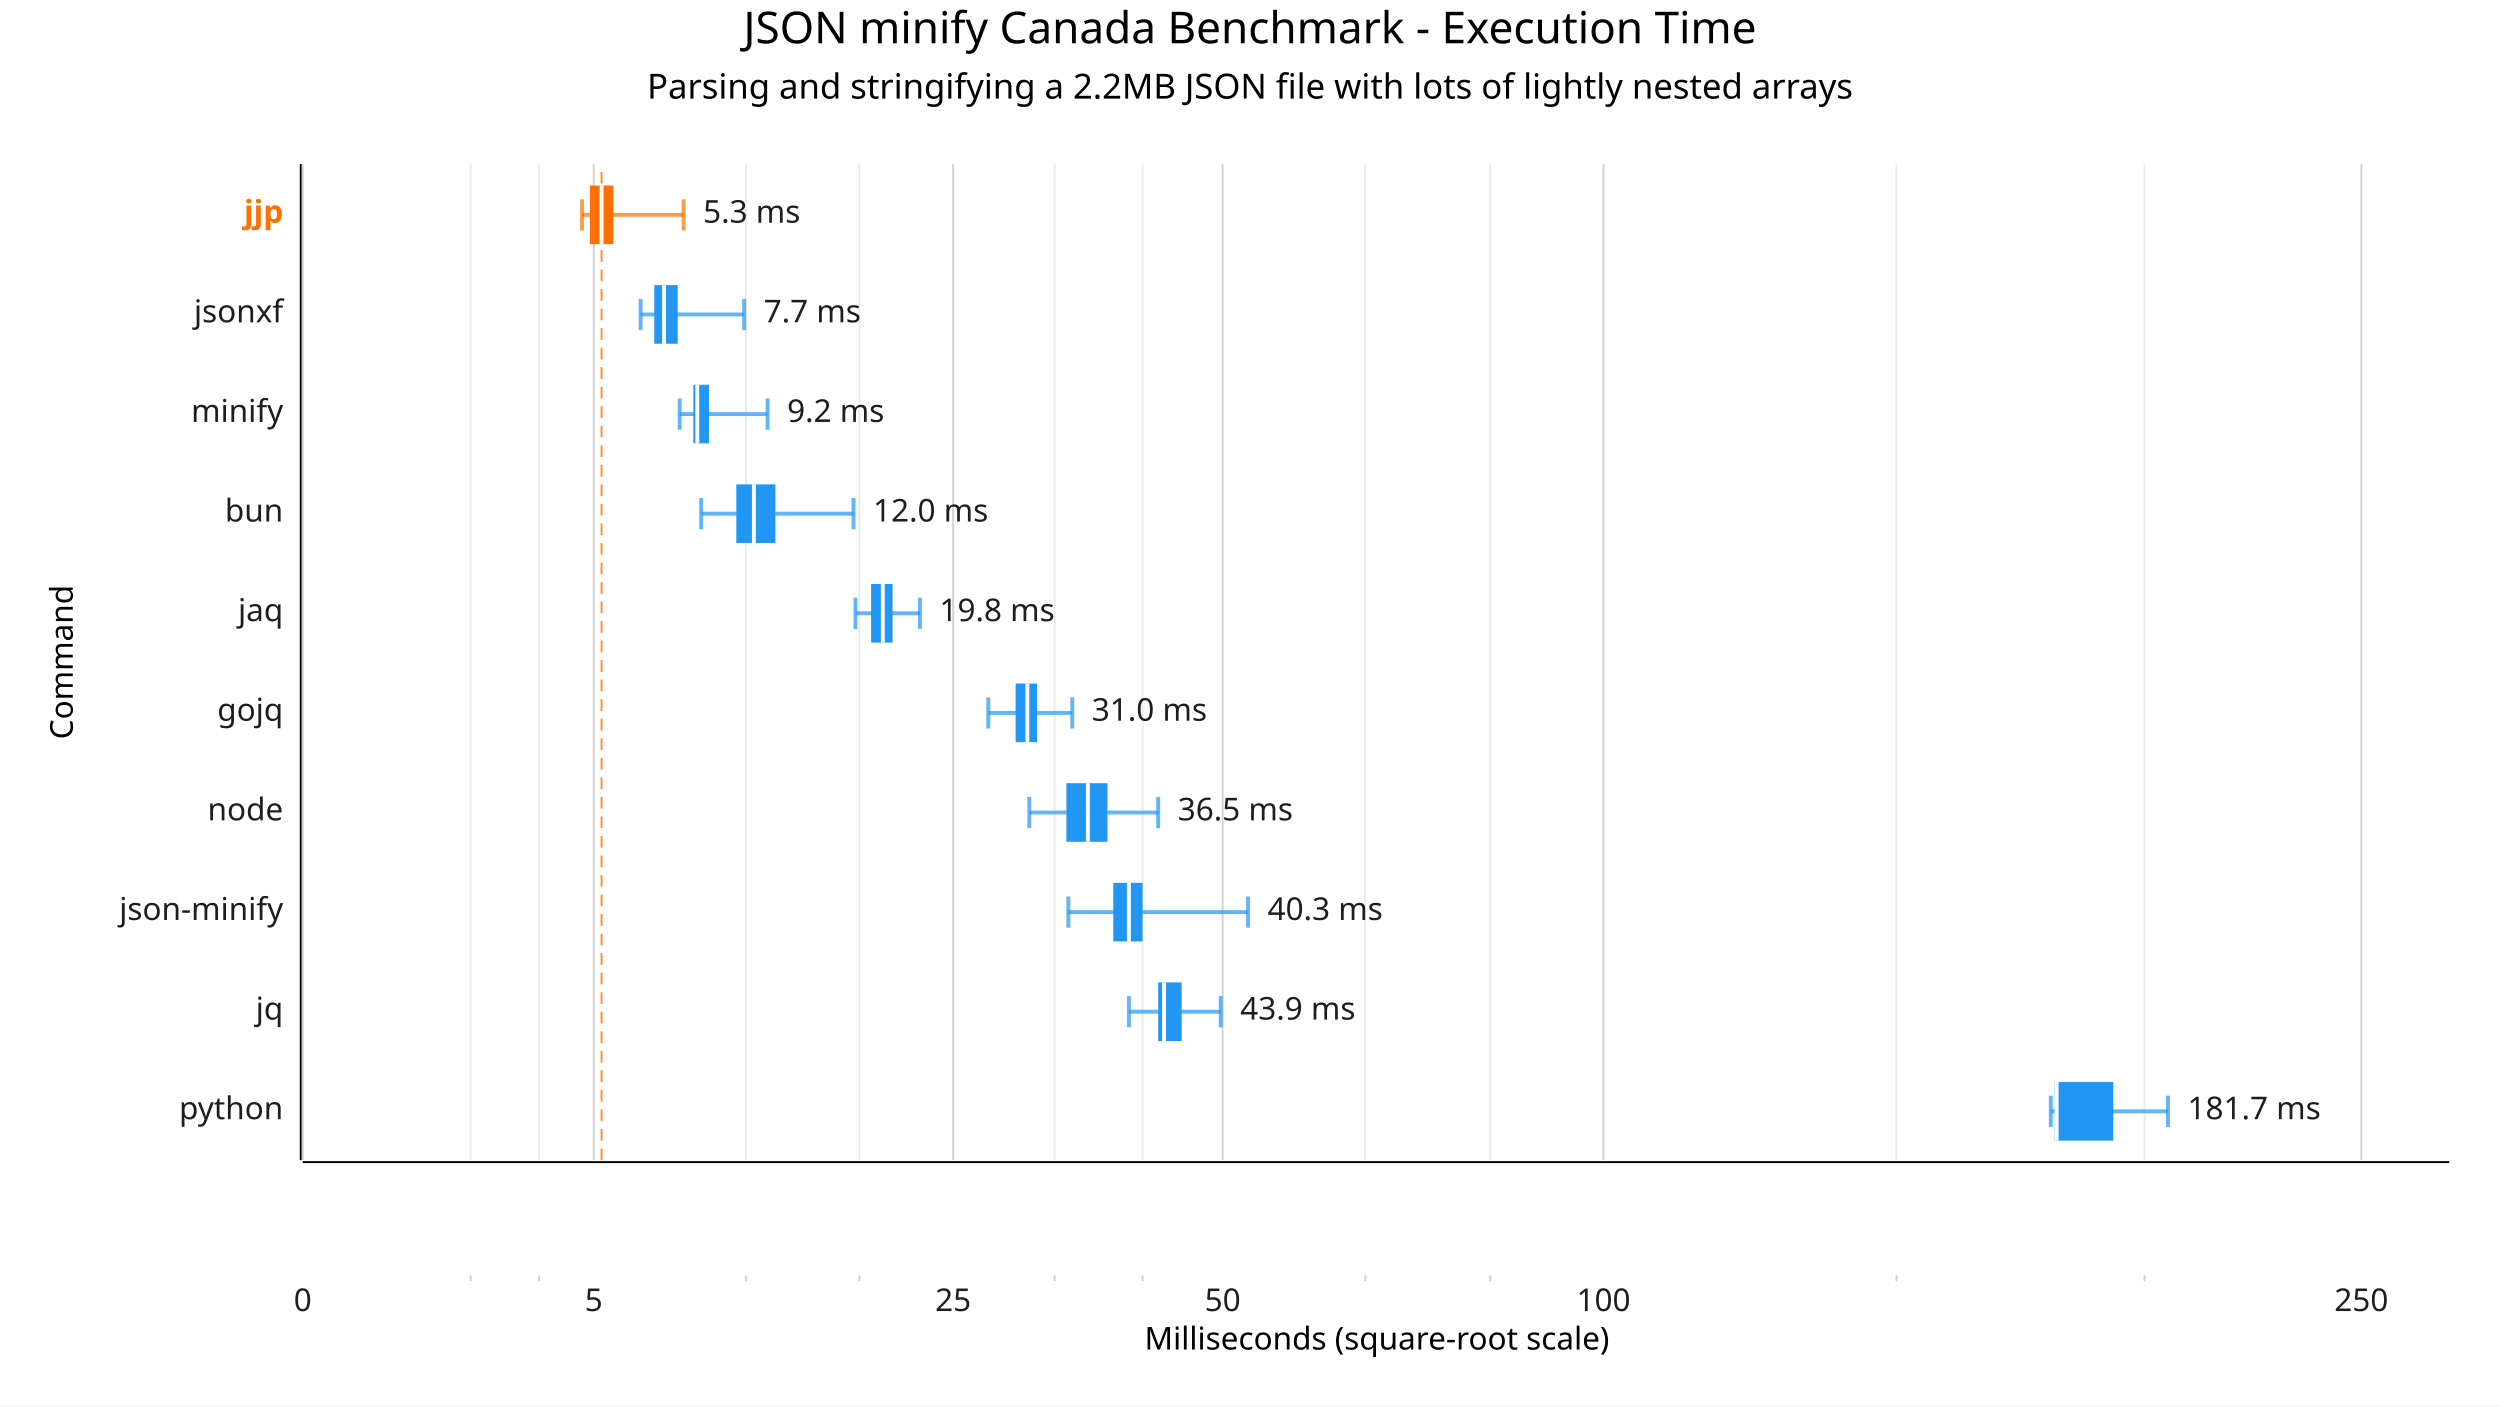
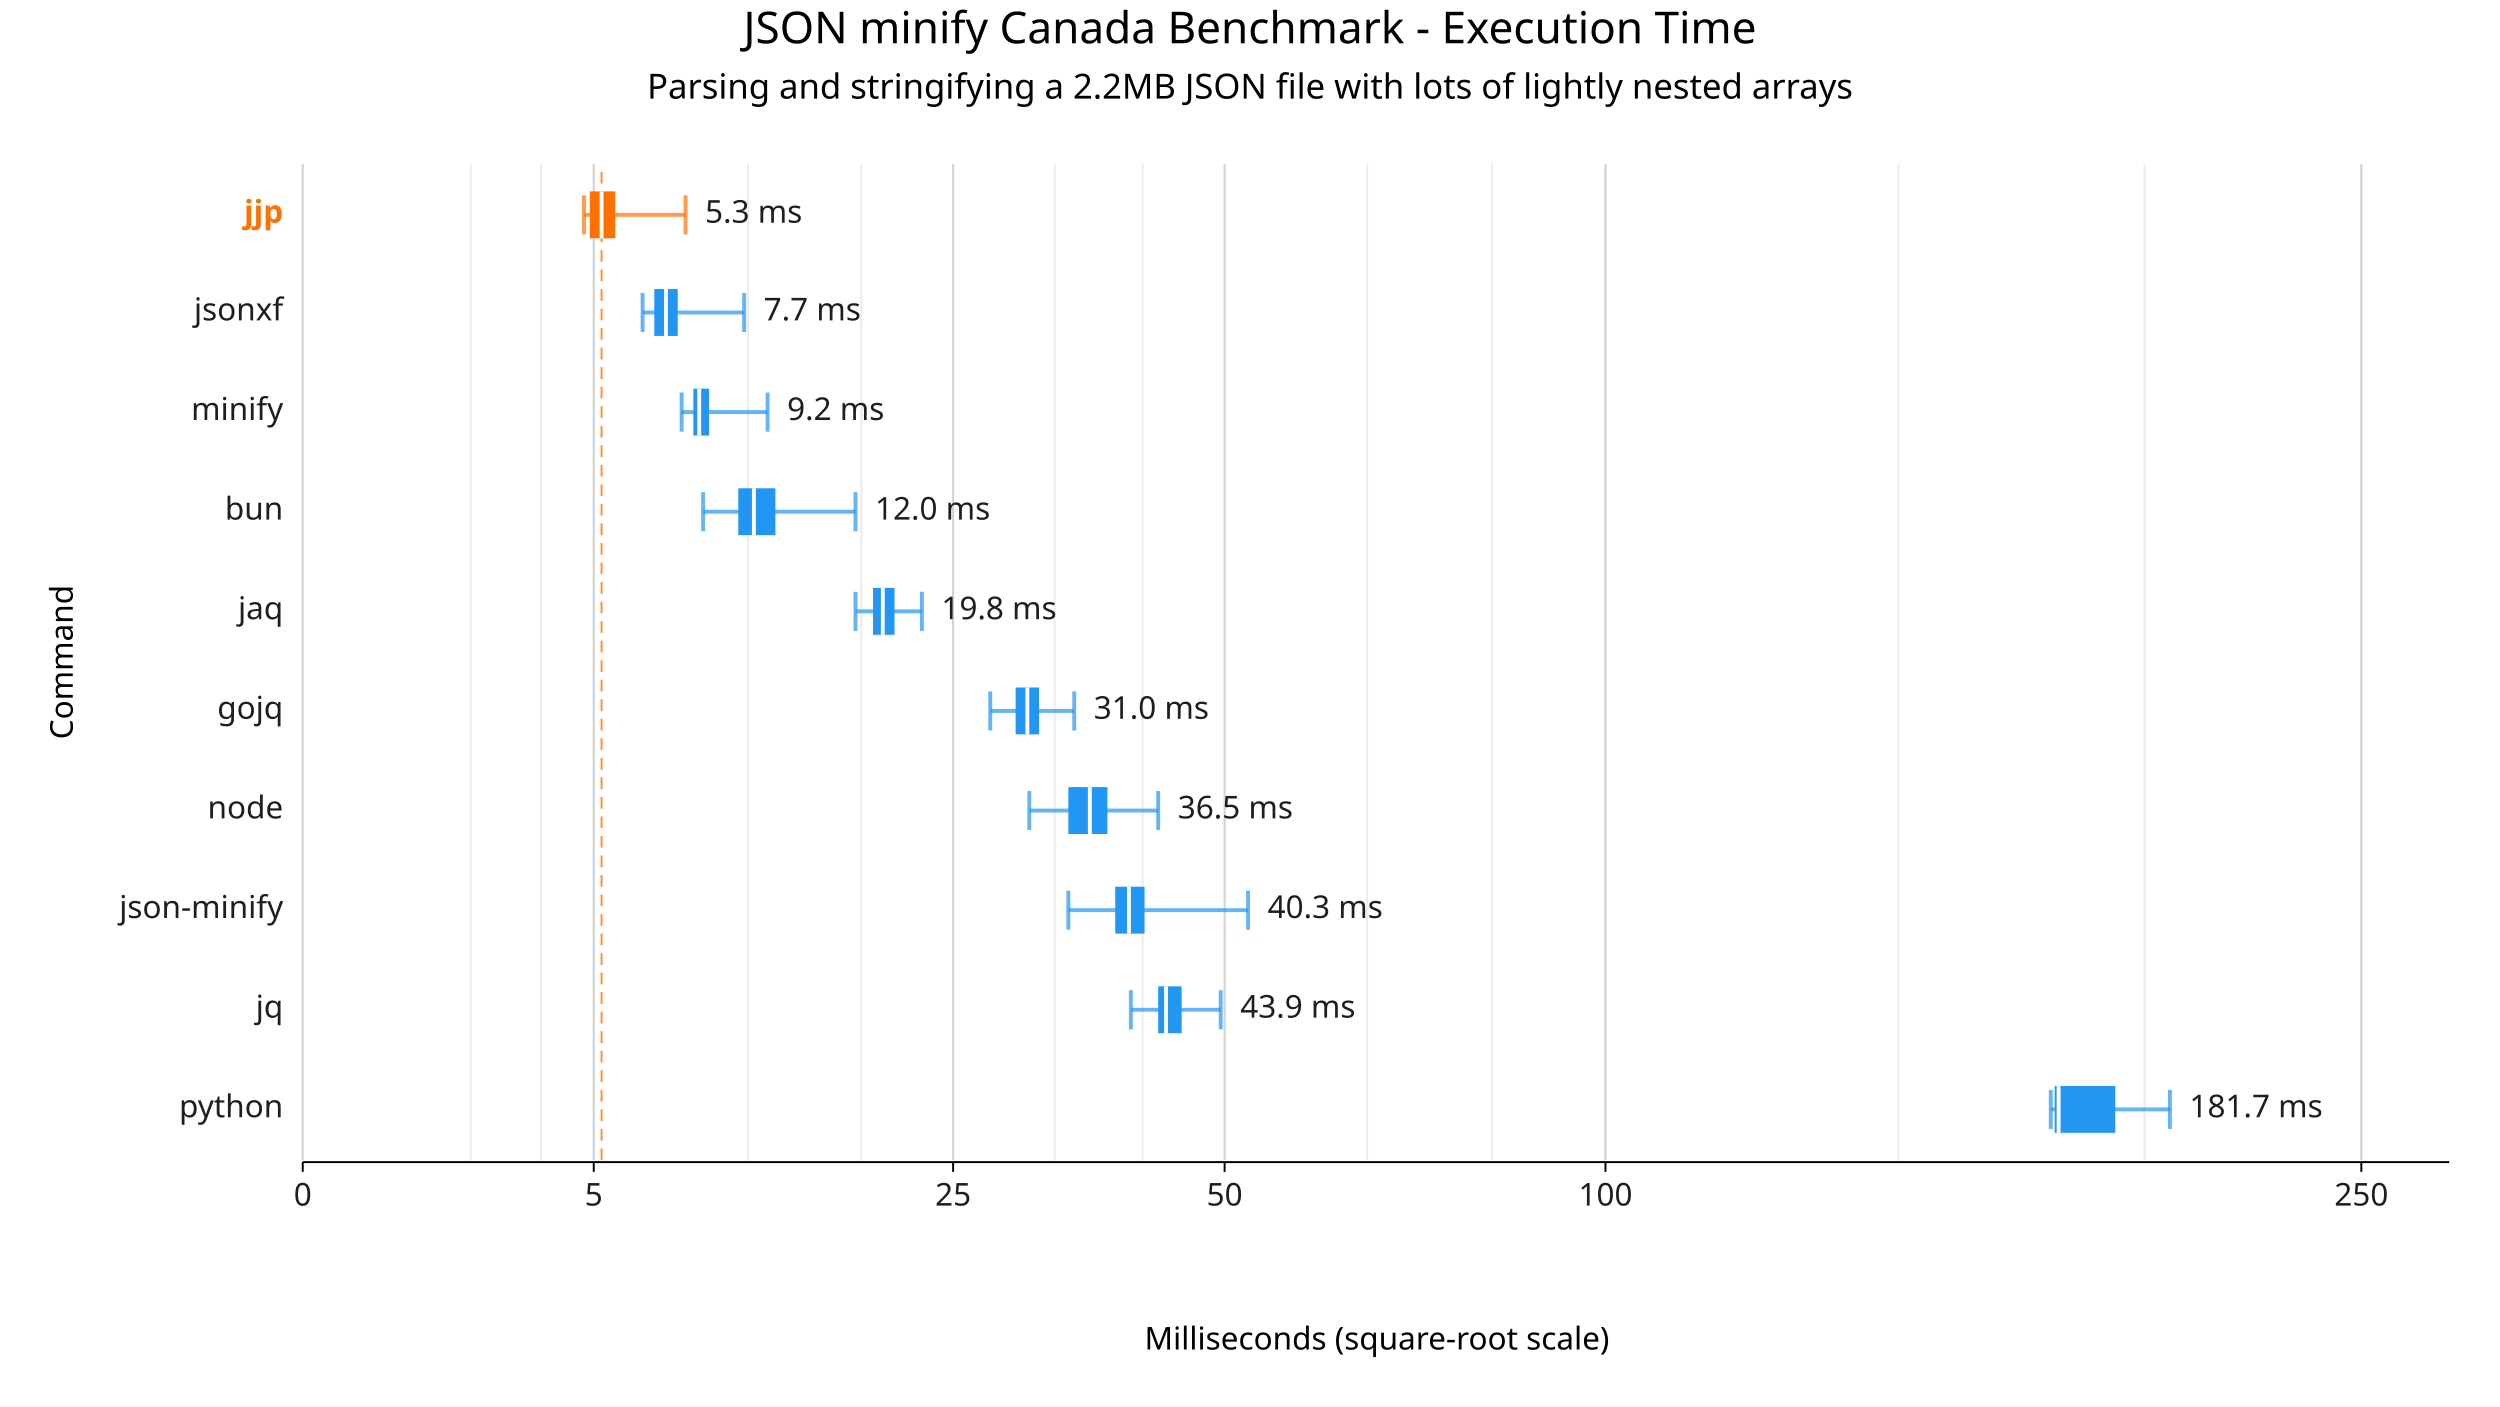
<svg xmlns="http://www.w3.org/2000/svg" width="1280" height="720" viewBox="0 0 1280 720">
  <rect x="0" y="0" width="1280" height="720" opacity="1" fill="#FFFFFF" stroke="none" />
  <text x="640" y="5" dy="0.76em" text-anchor="middle" font-family="sans-serif" font-size="22.581" opacity="1" fill="#000000">
JSON minify Canada Benchmark - Execution Time
</text>
  <text x="640" y="37" dy="0.76em" text-anchor="middle" font-family="sans-serif" font-size="17.742" opacity="1" fill="#000000">
Parsing and stringifying a 2.2MB JSON file with lots of lightly nested arrays
</text>
+   <line opacity="1" stroke="#EBEBEB" stroke-width="1" x1="155" y1="594" x2="155" y2="84" />
+   <line opacity="1" stroke="#EBEBEB" stroke-width="1" x1="304" y1="594" x2="304" y2="84" />
+   <line opacity="1" stroke="#EBEBEB" stroke-width="1" x1="488" y1="594" x2="488" y2="84" />
+   <line opacity="1" stroke="#EBEBEB" stroke-width="1" x1="627" y1="594" x2="627" y2="84" />
+   <line opacity="1" stroke="#EBEBEB" stroke-width="1" x1="822" y1="594" x2="822" y2="84" />
+   <line opacity="1" stroke="#EBEBEB" stroke-width="1" x1="1209" y1="594" x2="1209" y2="84" />
+   <line opacity="1" stroke="#EBEBEB" stroke-width="1" x1="241" y1="594" x2="241" y2="84" />
+   <line opacity="1" stroke="#EBEBEB" stroke-width="1" x1="277" y1="594" x2="277" y2="84" />
+   <line opacity="1" stroke="#EBEBEB" stroke-width="1" x1="383" y1="594" x2="383" y2="84" />
+   <line opacity="1" stroke="#EBEBEB" stroke-width="1" x1="441" y1="594" x2="441" y2="84" />
+   <line opacity="1" stroke="#EBEBEB" stroke-width="1" x1="540" y1="594" x2="540" y2="84" />
+   <line opacity="1" stroke="#EBEBEB" stroke-width="1" x1="585" y1="594" x2="585" y2="84" />
+   <line opacity="1" stroke="#EBEBEB" stroke-width="1" x1="700" y1="594" x2="700" y2="84" />
+   <line opacity="1" stroke="#EBEBEB" stroke-width="1" x1="764" y1="594" x2="764" y2="84" />
+   <line opacity="1" stroke="#EBEBEB" stroke-width="1" x1="972" y1="594" x2="972" y2="84" />
+   <line opacity="1" stroke="#EBEBEB" stroke-width="1" x1="1098" y1="594" x2="1098" y2="84" />
  <text x="25" y="339" dy="0.76em" text-anchor="middle" font-family="sans-serif" font-size="16.129" opacity="1" fill="#000000" transform="rotate(270, 25, 339)">
Command
</text>
  <text x="705" y="695" dy="-0.5ex" text-anchor="middle" font-family="sans-serif" font-size="16.129" opacity="1" fill="#000000">
Milliseconds (square-root scale)
</text>
-   <polyline fill="none" opacity="1" stroke="#000000" stroke-width="1" points="154,84 154,594 " />
+   <line opacity="1" stroke="#D2D2D2" stroke-width="1" x1="155" y1="594" x2="155" y2="84" />
+   <line opacity="1" stroke="#D2D2D2" stroke-width="1" x1="304" y1="594" x2="304" y2="84" />
+   <line opacity="1" stroke="#D2D2D2" stroke-width="1" x1="488" y1="594" x2="488" y2="84" />
+   <line opacity="1" stroke="#D2D2D2" stroke-width="1" x1="627" y1="594" x2="627" y2="84" />
+   <line opacity="1" stroke="#D2D2D2" stroke-width="1" x1="822" y1="594" x2="822" y2="84" />
+   <line opacity="1" stroke="#D2D2D2" stroke-width="1" x1="1209" y1="594" x2="1209" y2="84" />
  <polyline fill="none" opacity="1" stroke="#000000" stroke-width="1" points="155,595 1254,595 " />
-   <polyline fill="none" opacity="1" stroke="#EBEBEB" stroke-width="1" points="241,594 241,84 " />
-   <polyline fill="none" opacity="1" stroke="#D2D2D2" stroke-width="1" points="241,653 241,656 " />
-   <polyline fill="none" opacity="1" stroke="#EBEBEB" stroke-width="1" points="276,594 276,84 " />
-   <polyline fill="none" opacity="1" stroke="#D2D2D2" stroke-width="1" points="276,653 276,656 " />
-   <polyline fill="none" opacity="1" stroke="#EBEBEB" stroke-width="1" points="382,594 382,84 " />
-   <polyline fill="none" opacity="1" stroke="#D2D2D2" stroke-width="1" points="382,653 382,656 " />
-   <polyline fill="none" opacity="1" stroke="#EBEBEB" stroke-width="1" points="440,594 440,84 " />
-   <polyline fill="none" opacity="1" stroke="#D2D2D2" stroke-width="1" points="440,653 440,656 " />
-   <polyline fill="none" opacity="1" stroke="#EBEBEB" stroke-width="1" points="540,594 540,84 " />
-   <polyline fill="none" opacity="1" stroke="#D2D2D2" stroke-width="1" points="540,653 540,656 " />
-   <polyline fill="none" opacity="1" stroke="#EBEBEB" stroke-width="1" points="585,594 585,84 " />
-   <polyline fill="none" opacity="1" stroke="#D2D2D2" stroke-width="1" points="585,653 585,656 " />
-   <polyline fill="none" opacity="1" stroke="#EBEBEB" stroke-width="1" points="699,594 699,84 " />
-   <polyline fill="none" opacity="1" stroke="#D2D2D2" stroke-width="1" points="699,653 699,656 " />
-   <polyline fill="none" opacity="1" stroke="#EBEBEB" stroke-width="1" points="763,594 763,84 " />
-   <polyline fill="none" opacity="1" stroke="#D2D2D2" stroke-width="1" points="763,653 763,656 " />
-   <polyline fill="none" opacity="1" stroke="#EBEBEB" stroke-width="1" points="971,594 971,84 " />
-   <polyline fill="none" opacity="1" stroke="#D2D2D2" stroke-width="1" points="971,653 971,656 " />
-   <polyline fill="none" opacity="1" stroke="#EBEBEB" stroke-width="1" points="1098,594 1098,84 " />
-   <polyline fill="none" opacity="1" stroke="#D2D2D2" stroke-width="1" points="1098,653 1098,656 " />
-   <polyline fill="none" opacity="1" stroke="#D2D2D2" stroke-width="1" points="155,594 155,84 " />
-   <text x="155" y="659" dy="0.76em" text-anchor="middle" font-family="sans-serif" font-size="16.129" opacity="1" fill="#1E1E1E">
+   <text x="155" y="605" dy="0.76em" text-anchor="middle" font-family="sans-serif" font-size="16.129" opacity="1" fill="#1E1E1E">
0
</text>
-   <polyline fill="none" opacity="1" stroke="#D2D2D2" stroke-width="1" points="304,594 304,84 " />
-   <text x="304" y="659" dy="0.76em" text-anchor="middle" font-family="sans-serif" font-size="16.129" opacity="1" fill="#1E1E1E">
+   <polyline fill="none" opacity="1" stroke="#000000" stroke-width="1" points="155,595 155,600 " />
+   <text x="304" y="605" dy="0.76em" text-anchor="middle" font-family="sans-serif" font-size="16.129" opacity="1" fill="#1E1E1E">
5
</text>
-   <polyline fill="none" opacity="1" stroke="#D2D2D2" stroke-width="1" points="488,594 488,84 " />
-   <text x="488" y="659" dy="0.76em" text-anchor="middle" font-family="sans-serif" font-size="16.129" opacity="1" fill="#1E1E1E">
+   <polyline fill="none" opacity="1" stroke="#000000" stroke-width="1" points="304,595 304,600 " />
+   <text x="488" y="605" dy="0.76em" text-anchor="middle" font-family="sans-serif" font-size="16.129" opacity="1" fill="#1E1E1E">
25
</text>
-   <polyline fill="none" opacity="1" stroke="#D2D2D2" stroke-width="1" points="626,594 626,84 " />
-   <text x="626" y="659" dy="0.76em" text-anchor="middle" font-family="sans-serif" font-size="16.129" opacity="1" fill="#1E1E1E">
+   <polyline fill="none" opacity="1" stroke="#000000" stroke-width="1" points="488,595 488,600 " />
+   <text x="627" y="605" dy="0.76em" text-anchor="middle" font-family="sans-serif" font-size="16.129" opacity="1" fill="#1E1E1E">
50
</text>
-   <polyline fill="none" opacity="1" stroke="#D2D2D2" stroke-width="1" points="821,594 821,84 " />
-   <text x="821" y="659" dy="0.76em" text-anchor="middle" font-family="sans-serif" font-size="16.129" opacity="1" fill="#1E1E1E">
+   <polyline fill="none" opacity="1" stroke="#000000" stroke-width="1" points="627,595 627,600 " />
+   <text x="822" y="605" dy="0.76em" text-anchor="middle" font-family="sans-serif" font-size="16.129" opacity="1" fill="#1E1E1E">
100
</text>
-   <polyline fill="none" opacity="1" stroke="#D2D2D2" stroke-width="1" points="1209,594 1209,84 " />
-   <text x="1209" y="659" dy="0.76em" text-anchor="middle" font-family="sans-serif" font-size="16.129" opacity="1" fill="#1E1E1E">
+   <polyline fill="none" opacity="1" stroke="#000000" stroke-width="1" points="822,595 822,600 " />
+   <text x="1209" y="605" dy="0.76em" text-anchor="middle" font-family="sans-serif" font-size="16.129" opacity="1" fill="#1E1E1E">
250
</text>
+   <polyline fill="none" opacity="1" stroke="#000000" stroke-width="1" points="1209,595 1209,600 " />
  <polyline fill="none" opacity="0.8" stroke="#FF7000" stroke-width="1" points="308,594 308,588 " />
  <polyline fill="none" opacity="0.8" stroke="#FF7000" stroke-width="1" points="308,584 308,578 " />
  <polyline fill="none" opacity="0.8" stroke="#FF7000" stroke-width="1" points="308,574 308,568 " />
  <polyline fill="none" opacity="0.8" stroke="#FF7000" stroke-width="1" points="308,564 308,558 " />
  <polyline fill="none" opacity="0.8" stroke="#FF7000" stroke-width="1" points="308,554 308,548 " />
  <polyline fill="none" opacity="0.8" stroke="#FF7000" stroke-width="1" points="308,544 308,538 " />
  <polyline fill="none" opacity="0.8" stroke="#FF7000" stroke-width="1" points="308,534 308,528 " />
  <polyline fill="none" opacity="0.8" stroke="#FF7000" stroke-width="1" points="308,524 308,518 " />
  <polyline fill="none" opacity="0.8" stroke="#FF7000" stroke-width="1" points="308,514 308,508 " />
  <polyline fill="none" opacity="0.8" stroke="#FF7000" stroke-width="1" points="308,504 308,498 " />
  <polyline fill="none" opacity="0.8" stroke="#FF7000" stroke-width="1" points="308,494 308,488 " />
  <polyline fill="none" opacity="0.8" stroke="#FF7000" stroke-width="1" points="308,484 308,478 " />
  <polyline fill="none" opacity="0.8" stroke="#FF7000" stroke-width="1" points="308,474 308,468 " />
  <polyline fill="none" opacity="0.8" stroke="#FF7000" stroke-width="1" points="308,464 308,458 " />
  <polyline fill="none" opacity="0.8" stroke="#FF7000" stroke-width="1" points="308,454 308,448 " />
  <polyline fill="none" opacity="0.8" stroke="#FF7000" stroke-width="1" points="308,444 308,438 " />
  <polyline fill="none" opacity="0.8" stroke="#FF7000" stroke-width="1" points="308,434 308,428 " />
  <polyline fill="none" opacity="0.8" stroke="#FF7000" stroke-width="1" points="308,424 308,418 " />
  <polyline fill="none" opacity="0.8" stroke="#FF7000" stroke-width="1" points="308,414 308,408 " />
  <polyline fill="none" opacity="0.8" stroke="#FF7000" stroke-width="1" points="308,404 308,398 " />
  <polyline fill="none" opacity="0.8" stroke="#FF7000" stroke-width="1" points="308,394 308,388 " />
  <polyline fill="none" opacity="0.8" stroke="#FF7000" stroke-width="1" points="308,384 308,378 " />
  <polyline fill="none" opacity="0.8" stroke="#FF7000" stroke-width="1" points="308,374 308,368 " />
  <polyline fill="none" opacity="0.8" stroke="#FF7000" stroke-width="1" points="308,364 308,358 " />
  <polyline fill="none" opacity="0.8" stroke="#FF7000" stroke-width="1" points="308,354 308,348 " />
  <polyline fill="none" opacity="0.8" stroke="#FF7000" stroke-width="1" points="308,344 308,338 " />
  <polyline fill="none" opacity="0.8" stroke="#FF7000" stroke-width="1" points="308,334 308,328 " />
  <polyline fill="none" opacity="0.8" stroke="#FF7000" stroke-width="1" points="308,324 308,318 " />
  <polyline fill="none" opacity="0.8" stroke="#FF7000" stroke-width="1" points="308,314 308,308 " />
  <polyline fill="none" opacity="0.8" stroke="#FF7000" stroke-width="1" points="308,304 308,298 " />
  <polyline fill="none" opacity="0.8" stroke="#FF7000" stroke-width="1" points="308,294 308,288 " />
  <polyline fill="none" opacity="0.8" stroke="#FF7000" stroke-width="1" points="308,284 308,278 " />
  <polyline fill="none" opacity="0.8" stroke="#FF7000" stroke-width="1" points="308,274 308,268 " />
  <polyline fill="none" opacity="0.8" stroke="#FF7000" stroke-width="1" points="308,264 308,258 " />
  <polyline fill="none" opacity="0.8" stroke="#FF7000" stroke-width="1" points="308,254 308,248 " />
  <polyline fill="none" opacity="0.8" stroke="#FF7000" stroke-width="1" points="308,244 308,238 " />
  <polyline fill="none" opacity="0.8" stroke="#FF7000" stroke-width="1" points="308,234 308,228 " />
  <polyline fill="none" opacity="0.8" stroke="#FF7000" stroke-width="1" points="308,224 308,218 " />
  <polyline fill="none" opacity="0.8" stroke="#FF7000" stroke-width="1" points="308,214 308,208 " />
  <polyline fill="none" opacity="0.8" stroke="#FF7000" stroke-width="1" points="308,204 308,198 " />
  <polyline fill="none" opacity="0.8" stroke="#FF7000" stroke-width="1" points="308,194 308,188 " />
  <polyline fill="none" opacity="0.8" stroke="#FF7000" stroke-width="1" points="308,184 308,178 " />
  <polyline fill="none" opacity="0.8" stroke="#FF7000" stroke-width="1" points="308,174 308,168 " />
  <polyline fill="none" opacity="0.8" stroke="#FF7000" stroke-width="1" points="308,164 308,158 " />
  <polyline fill="none" opacity="0.8" stroke="#FF7000" stroke-width="1" points="308,154 308,148 " />
  <polyline fill="none" opacity="0.8" stroke="#FF7000" stroke-width="1" points="308,144 308,138 " />
  <polyline fill="none" opacity="0.8" stroke="#FF7000" stroke-width="1" points="308,134 308,128 " />
  <polyline fill="none" opacity="0.8" stroke="#FF7000" stroke-width="1" points="308,124 308,118 " />
  <polyline fill="none" opacity="0.8" stroke="#FF7000" stroke-width="1" points="308,114 308,108 " />
  <polyline fill="none" opacity="0.8" stroke="#FF7000" stroke-width="1" points="308,104 308,98 " />
  <polyline fill="none" opacity="0.8" stroke="#FF7000" stroke-width="1" points="308,94 308,88 " />
-   <polyline fill="none" opacity="0.7" stroke="#FF7000" stroke-width="2" points="298,110 350,110 " />
-   <polyline fill="none" opacity="0.7" stroke="#FF7000" stroke-width="2" points="298,118 298,102 " />
-   <polyline fill="none" opacity="0.7" stroke="#FF7000" stroke-width="2" points="350,118 350,102 " />
-   <rect x="302" y="95" width="12" height="30" opacity="1" fill="#FF7000" stroke="none" />
-   <polyline fill="none" opacity="1" stroke="#FFFFFF" stroke-width="2" points="308,125 308,95 " />
-   <text x="360" y="110" dy="0.5ex" text-anchor="start" font-family="sans-serif" font-size="16.129" opacity="1" fill="#1E1E1E">
+   <polyline fill="none" opacity="0.7" stroke="#2196F3" stroke-width="2" points="1050,568 1111,568 " />
+   <polyline fill="none" opacity="1" stroke="#2196F3" stroke-width="24" points="1052,568 1083,568 " />
+   <polyline fill="none" opacity="0.7" stroke="#2196F3" stroke-width="2" points="1050,558 1050,578 " />
+   <polyline fill="none" opacity="0.7" stroke="#2196F3" stroke-width="2" points="1111,558 1111,578 " />
+   <polyline fill="none" opacity="1" stroke="#FFFFFF" stroke-width="2" points="1054,556 1054,580 " />
+   <text x="1121" y="568" dy="0.5ex" text-anchor="start" font-family="sans-serif" font-size="16.129" opacity="1" fill="#1E1E1E">
+ 181.7 ms
+ </text>
+   <text x="145" y="568" dy="0.5ex" text-anchor="end" font-family="sans-serif" font-size="16.129" opacity="1" fill="#1E1E1E">
+ python
+ </text>
+   <polyline fill="none" opacity="0.7" stroke="#2196F3" stroke-width="2" points="579,517 625,517 " />
+   <polyline fill="none" opacity="1" stroke="#2196F3" stroke-width="24" points="593,517 605,517 " />
+   <polyline fill="none" opacity="0.7" stroke="#2196F3" stroke-width="2" points="579,507 579,527 " />
+   <polyline fill="none" opacity="0.7" stroke="#2196F3" stroke-width="2" points="625,507 625,527 " />
+   <polyline fill="none" opacity="1" stroke="#FFFFFF" stroke-width="2" points="597,505 597,529 " />
+   <text x="635" y="517" dy="0.5ex" text-anchor="start" font-family="sans-serif" font-size="16.129" opacity="1" fill="#1E1E1E">
+ 43.9 ms
+ </text>
+   <text x="145" y="517" dy="0.5ex" text-anchor="end" font-family="sans-serif" font-size="16.129" opacity="1" fill="#1E1E1E">
+ jq
+ </text>
+   <polyline fill="none" opacity="0.7" stroke="#2196F3" stroke-width="2" points="547,466 639,466 " />
+   <polyline fill="none" opacity="1" stroke="#2196F3" stroke-width="24" points="571,466 586,466 " />
+   <polyline fill="none" opacity="0.7" stroke="#2196F3" stroke-width="2" points="547,456 547,476 " />
+   <polyline fill="none" opacity="0.7" stroke="#2196F3" stroke-width="2" points="639,456 639,476 " />
+   <polyline fill="none" opacity="1" stroke="#FFFFFF" stroke-width="2" points="578,454 578,478 " />
+   <text x="649" y="466" dy="0.5ex" text-anchor="start" font-family="sans-serif" font-size="16.129" opacity="1" fill="#1E1E1E">
+ 40.3 ms
+ </text>
+   <text x="145" y="466" dy="0.5ex" text-anchor="end" font-family="sans-serif" font-size="16.129" opacity="1" fill="#1E1E1E">
+ json-minify
+ </text>
+   <polyline fill="none" opacity="0.7" stroke="#2196F3" stroke-width="2" points="527,415 593,415 " />
+   <polyline fill="none" opacity="1" stroke="#2196F3" stroke-width="24" points="547,415 567,415 " />
+   <polyline fill="none" opacity="0.7" stroke="#2196F3" stroke-width="2" points="527,405 527,425 " />
+   <polyline fill="none" opacity="0.7" stroke="#2196F3" stroke-width="2" points="593,405 593,425 " />
+   <polyline fill="none" opacity="1" stroke="#FFFFFF" stroke-width="2" points="558,403 558,427 " />
+   <text x="603" y="415" dy="0.5ex" text-anchor="start" font-family="sans-serif" font-size="16.129" opacity="1" fill="#1E1E1E">
+ 36.5 ms
+ </text>
+   <text x="145" y="415" dy="0.5ex" text-anchor="end" font-family="sans-serif" font-size="16.129" opacity="1" fill="#1E1E1E">
+ node
+ </text>
+   <polyline fill="none" opacity="0.7" stroke="#2196F3" stroke-width="2" points="507,364 550,364 " />
+   <polyline fill="none" opacity="1" stroke="#2196F3" stroke-width="24" points="520,364 532,364 " />
+   <polyline fill="none" opacity="0.7" stroke="#2196F3" stroke-width="2" points="507,354 507,374 " />
+   <polyline fill="none" opacity="0.7" stroke="#2196F3" stroke-width="2" points="550,354 550,374 " />
+   <polyline fill="none" opacity="1" stroke="#FFFFFF" stroke-width="2" points="526,352 526,376 " />
+   <text x="560" y="364" dy="0.5ex" text-anchor="start" font-family="sans-serif" font-size="16.129" opacity="1" fill="#1E1E1E">
+ 31.0 ms
+ </text>
+   <text x="145" y="364" dy="0.5ex" text-anchor="end" font-family="sans-serif" font-size="16.129" opacity="1" fill="#1E1E1E">
+ gojq
+ </text>
+   <polyline fill="none" opacity="0.7" stroke="#2196F3" stroke-width="2" points="438,313 472,313 " />
+   <polyline fill="none" opacity="1" stroke="#2196F3" stroke-width="24" points="447,313 458,313 " />
+   <polyline fill="none" opacity="0.7" stroke="#2196F3" stroke-width="2" points="438,303 438,323 " />
+   <polyline fill="none" opacity="0.7" stroke="#2196F3" stroke-width="2" points="472,303 472,323 " />
+   <polyline fill="none" opacity="1" stroke="#FFFFFF" stroke-width="2" points="452,301 452,325 " />
+   <text x="482" y="313" dy="0.5ex" text-anchor="start" font-family="sans-serif" font-size="16.129" opacity="1" fill="#1E1E1E">
+ 19.8 ms
+ </text>
+   <text x="145" y="313" dy="0.5ex" text-anchor="end" font-family="sans-serif" font-size="16.129" opacity="1" fill="#1E1E1E">
+ jaq
+ </text>
+   <polyline fill="none" opacity="0.7" stroke="#2196F3" stroke-width="2" points="360,262 438,262 " />
+   <polyline fill="none" opacity="1" stroke="#2196F3" stroke-width="24" points="378,262 397,262 " />
+   <polyline fill="none" opacity="0.7" stroke="#2196F3" stroke-width="2" points="360,252 360,272 " />
+   <polyline fill="none" opacity="0.7" stroke="#2196F3" stroke-width="2" points="438,252 438,272 " />
+   <polyline fill="none" opacity="1" stroke="#FFFFFF" stroke-width="2" points="386,250 386,274 " />
+   <text x="448" y="262" dy="0.5ex" text-anchor="start" font-family="sans-serif" font-size="16.129" opacity="1" fill="#1E1E1E">
+ 12.0 ms
+ </text>
+   <text x="145" y="262" dy="0.5ex" text-anchor="end" font-family="sans-serif" font-size="16.129" opacity="1" fill="#1E1E1E">
+ bun
+ </text>
+   <polyline fill="none" opacity="0.7" stroke="#2196F3" stroke-width="2" points="349,211 393,211 " />
+   <polyline fill="none" opacity="1" stroke="#2196F3" stroke-width="24" points="355,211 363,211 " />
+   <polyline fill="none" opacity="0.7" stroke="#2196F3" stroke-width="2" points="349,201 349,221 " />
+   <polyline fill="none" opacity="0.7" stroke="#2196F3" stroke-width="2" points="393,201 393,221 " />
+   <polyline fill="none" opacity="1" stroke="#FFFFFF" stroke-width="2" points="358,199 358,223 " />
+   <text x="403" y="211" dy="0.5ex" text-anchor="start" font-family="sans-serif" font-size="16.129" opacity="1" fill="#1E1E1E">
+ 9.2 ms
+ </text>
+   <text x="145" y="211" dy="0.5ex" text-anchor="end" font-family="sans-serif" font-size="16.129" opacity="1" fill="#1E1E1E">
+ minify
+ </text>
+   <polyline fill="none" opacity="0.7" stroke="#2196F3" stroke-width="2" points="329,160 381,160 " />
+   <polyline fill="none" opacity="1" stroke="#2196F3" stroke-width="24" points="335,160 347,160 " />
+   <polyline fill="none" opacity="0.7" stroke="#2196F3" stroke-width="2" points="329,150 329,170 " />
+   <polyline fill="none" opacity="0.7" stroke="#2196F3" stroke-width="2" points="381,150 381,170 " />
+   <polyline fill="none" opacity="1" stroke="#FFFFFF" stroke-width="2" points="341,148 341,172 " />
+   <text x="391" y="160" dy="0.5ex" text-anchor="start" font-family="sans-serif" font-size="16.129" opacity="1" fill="#1E1E1E">
+ 7.7 ms
+ </text>
+   <text x="145" y="160" dy="0.5ex" text-anchor="end" font-family="sans-serif" font-size="16.129" opacity="1" fill="#1E1E1E">
+ jsonxf
+ </text>
+   <polyline fill="none" opacity="0.7" stroke="#FF7000" stroke-width="2" points="299,110 351,110 " />
+   <polyline fill="none" opacity="1" stroke="#FF7000" stroke-width="24" points="302,110 315,110 " />
+   <polyline fill="none" opacity="0.7" stroke="#FF7000" stroke-width="2" points="299,100 299,120 " />
+   <polyline fill="none" opacity="0.7" stroke="#FF7000" stroke-width="2" points="351,100 351,120 " />
+   <polyline fill="none" opacity="1" stroke="#FFFFFF" stroke-width="2" points="308,98 308,122 " />
+   <text x="361" y="110" dy="0.5ex" text-anchor="start" font-family="sans-serif" font-size="16.129" opacity="1" fill="#1E1E1E">
5.3 ms
</text>
  <text x="145" y="110" dy="0.5ex" text-anchor="end" font-family="sans-serif" font-size="16.129" opacity="1" fill="#FF7000" font-weight="bold">
jjp
</text>
-   <polyline fill="none" opacity="0.7" stroke="#2196F3" stroke-width="2" points="328,161 381,161 " />
-   <polyline fill="none" opacity="0.7" stroke="#2196F3" stroke-width="2" points="328,169 328,153 " />
-   <polyline fill="none" opacity="0.7" stroke="#2196F3" stroke-width="2" points="381,169 381,153 " />
-   <rect x="335" y="146" width="12" height="30" opacity="1" fill="#2196F3" stroke="none" />
-   <polyline fill="none" opacity="1" stroke="#FFFFFF" stroke-width="2" points="340,176 340,146 " />
-   <text x="391" y="161" dy="0.5ex" text-anchor="start" font-family="sans-serif" font-size="16.129" opacity="1" fill="#1E1E1E">
- 7.7 ms
- </text>
-   <text x="145" y="161" dy="0.5ex" text-anchor="end" font-family="sans-serif" font-size="16.129" opacity="1" fill="#1E1E1E">
- jsonxf
- </text>
-   <polyline fill="none" opacity="0.7" stroke="#2196F3" stroke-width="2" points="348,212 393,212 " />
-   <polyline fill="none" opacity="0.7" stroke="#2196F3" stroke-width="2" points="348,220 348,204 " />
-   <polyline fill="none" opacity="0.7" stroke="#2196F3" stroke-width="2" points="393,220 393,204 " />
-   <rect x="355" y="197" width="8" height="30" opacity="1" fill="#2196F3" stroke="none" />
-   <polyline fill="none" opacity="1" stroke="#FFFFFF" stroke-width="2" points="357,227 357,197 " />
-   <text x="403" y="212" dy="0.5ex" text-anchor="start" font-family="sans-serif" font-size="16.129" opacity="1" fill="#1E1E1E">
- 9.2 ms
- </text>
-   <text x="145" y="212" dy="0.5ex" text-anchor="end" font-family="sans-serif" font-size="16.129" opacity="1" fill="#1E1E1E">
- minify
- </text>
-   <polyline fill="none" opacity="0.7" stroke="#2196F3" stroke-width="2" points="359,263 437,263 " />
-   <polyline fill="none" opacity="0.7" stroke="#2196F3" stroke-width="2" points="359,271 359,255 " />
-   <polyline fill="none" opacity="0.7" stroke="#2196F3" stroke-width="2" points="437,271 437,255 " />
-   <rect x="377" y="248" width="20" height="30" opacity="1" fill="#2196F3" stroke="none" />
-   <polyline fill="none" opacity="1" stroke="#FFFFFF" stroke-width="2" points="386,278 386,248 " />
-   <text x="447" y="263" dy="0.5ex" text-anchor="start" font-family="sans-serif" font-size="16.129" opacity="1" fill="#1E1E1E">
- 12.0 ms
- </text>
-   <text x="145" y="263" dy="0.5ex" text-anchor="end" font-family="sans-serif" font-size="16.129" opacity="1" fill="#1E1E1E">
- bun
- </text>
-   <polyline fill="none" opacity="0.7" stroke="#2196F3" stroke-width="2" points="438,314 471,314 " />
-   <polyline fill="none" opacity="0.7" stroke="#2196F3" stroke-width="2" points="438,322 438,306 " />
-   <polyline fill="none" opacity="0.7" stroke="#2196F3" stroke-width="2" points="471,322 471,306 " />
-   <rect x="446" y="299" width="11" height="30" opacity="1" fill="#2196F3" stroke="none" />
-   <polyline fill="none" opacity="1" stroke="#FFFFFF" stroke-width="2" points="452,329 452,299 " />
-   <text x="481" y="314" dy="0.5ex" text-anchor="start" font-family="sans-serif" font-size="16.129" opacity="1" fill="#1E1E1E">
- 19.8 ms
- </text>
-   <text x="145" y="314" dy="0.5ex" text-anchor="end" font-family="sans-serif" font-size="16.129" opacity="1" fill="#1E1E1E">
- jaq
- </text>
-   <polyline fill="none" opacity="0.7" stroke="#2196F3" stroke-width="2" points="506,365 549,365 " />
-   <polyline fill="none" opacity="0.7" stroke="#2196F3" stroke-width="2" points="506,373 506,357 " />
-   <polyline fill="none" opacity="0.7" stroke="#2196F3" stroke-width="2" points="549,373 549,357 " />
-   <rect x="520" y="350" width="11" height="30" opacity="1" fill="#2196F3" stroke="none" />
-   <polyline fill="none" opacity="1" stroke="#FFFFFF" stroke-width="2" points="526,380 526,350 " />
-   <text x="559" y="365" dy="0.5ex" text-anchor="start" font-family="sans-serif" font-size="16.129" opacity="1" fill="#1E1E1E">
- 31.0 ms
- </text>
-   <text x="145" y="365" dy="0.5ex" text-anchor="end" font-family="sans-serif" font-size="16.129" opacity="1" fill="#1E1E1E">
- gojq
- </text>
-   <polyline fill="none" opacity="0.7" stroke="#2196F3" stroke-width="2" points="527,416 593,416 " />
-   <polyline fill="none" opacity="0.7" stroke="#2196F3" stroke-width="2" points="527,424 527,408 " />
-   <polyline fill="none" opacity="0.7" stroke="#2196F3" stroke-width="2" points="593,424 593,408 " />
-   <rect x="546" y="401" width="21" height="30" opacity="1" fill="#2196F3" stroke="none" />
-   <polyline fill="none" opacity="1" stroke="#FFFFFF" stroke-width="2" points="557,431 557,401 " />
-   <text x="603" y="416" dy="0.5ex" text-anchor="start" font-family="sans-serif" font-size="16.129" opacity="1" fill="#1E1E1E">
- 36.5 ms
- </text>
-   <text x="145" y="416" dy="0.5ex" text-anchor="end" font-family="sans-serif" font-size="16.129" opacity="1" fill="#1E1E1E">
- node
- </text>
-   <polyline fill="none" opacity="0.7" stroke="#2196F3" stroke-width="2" points="547,467 639,467 " />
-   <polyline fill="none" opacity="0.7" stroke="#2196F3" stroke-width="2" points="547,475 547,459 " />
-   <polyline fill="none" opacity="0.7" stroke="#2196F3" stroke-width="2" points="639,475 639,459 " />
-   <rect x="570" y="452" width="15" height="30" opacity="1" fill="#2196F3" stroke="none" />
-   <polyline fill="none" opacity="1" stroke="#FFFFFF" stroke-width="2" points="578,482 578,452 " />
-   <text x="649" y="467" dy="0.5ex" text-anchor="start" font-family="sans-serif" font-size="16.129" opacity="1" fill="#1E1E1E">
- 40.3 ms
- </text>
-   <text x="145" y="467" dy="0.5ex" text-anchor="end" font-family="sans-serif" font-size="16.129" opacity="1" fill="#1E1E1E">
- json-minify
- </text>
-   <polyline fill="none" opacity="0.7" stroke="#2196F3" stroke-width="2" points="578,518 625,518 " />
-   <polyline fill="none" opacity="0.7" stroke="#2196F3" stroke-width="2" points="578,526 578,510 " />
-   <polyline fill="none" opacity="0.7" stroke="#2196F3" stroke-width="2" points="625,526 625,510 " />
-   <rect x="593" y="503" width="12" height="30" opacity="1" fill="#2196F3" stroke="none" />
-   <polyline fill="none" opacity="1" stroke="#FFFFFF" stroke-width="2" points="596,533 596,503 " />
-   <text x="635" y="518" dy="0.5ex" text-anchor="start" font-family="sans-serif" font-size="16.129" opacity="1" fill="#1E1E1E">
- 43.9 ms
- </text>
-   <text x="145" y="518" dy="0.5ex" text-anchor="end" font-family="sans-serif" font-size="16.129" opacity="1" fill="#1E1E1E">
- jq
- </text>
-   <polyline fill="none" opacity="0.7" stroke="#2196F3" stroke-width="2" points="1050,569 1110,569 " />
-   <polyline fill="none" opacity="0.7" stroke="#2196F3" stroke-width="2" points="1050,577 1050,561 " />
-   <polyline fill="none" opacity="0.7" stroke="#2196F3" stroke-width="2" points="1110,577 1110,561 " />
-   <rect x="1052" y="554" width="30" height="30" opacity="1" fill="#2196F3" stroke="none" />
-   <polyline fill="none" opacity="1" stroke="#FFFFFF" stroke-width="2" points="1053,584 1053,554 " />
-   <text x="1120" y="569" dy="0.5ex" text-anchor="start" font-family="sans-serif" font-size="16.129" opacity="1" fill="#1E1E1E">
- 181.7 ms
- </text>
-   <text x="145" y="569" dy="0.5ex" text-anchor="end" font-family="sans-serif" font-size="16.129" opacity="1" fill="#1E1E1E">
- python
- </text>
</svg>
